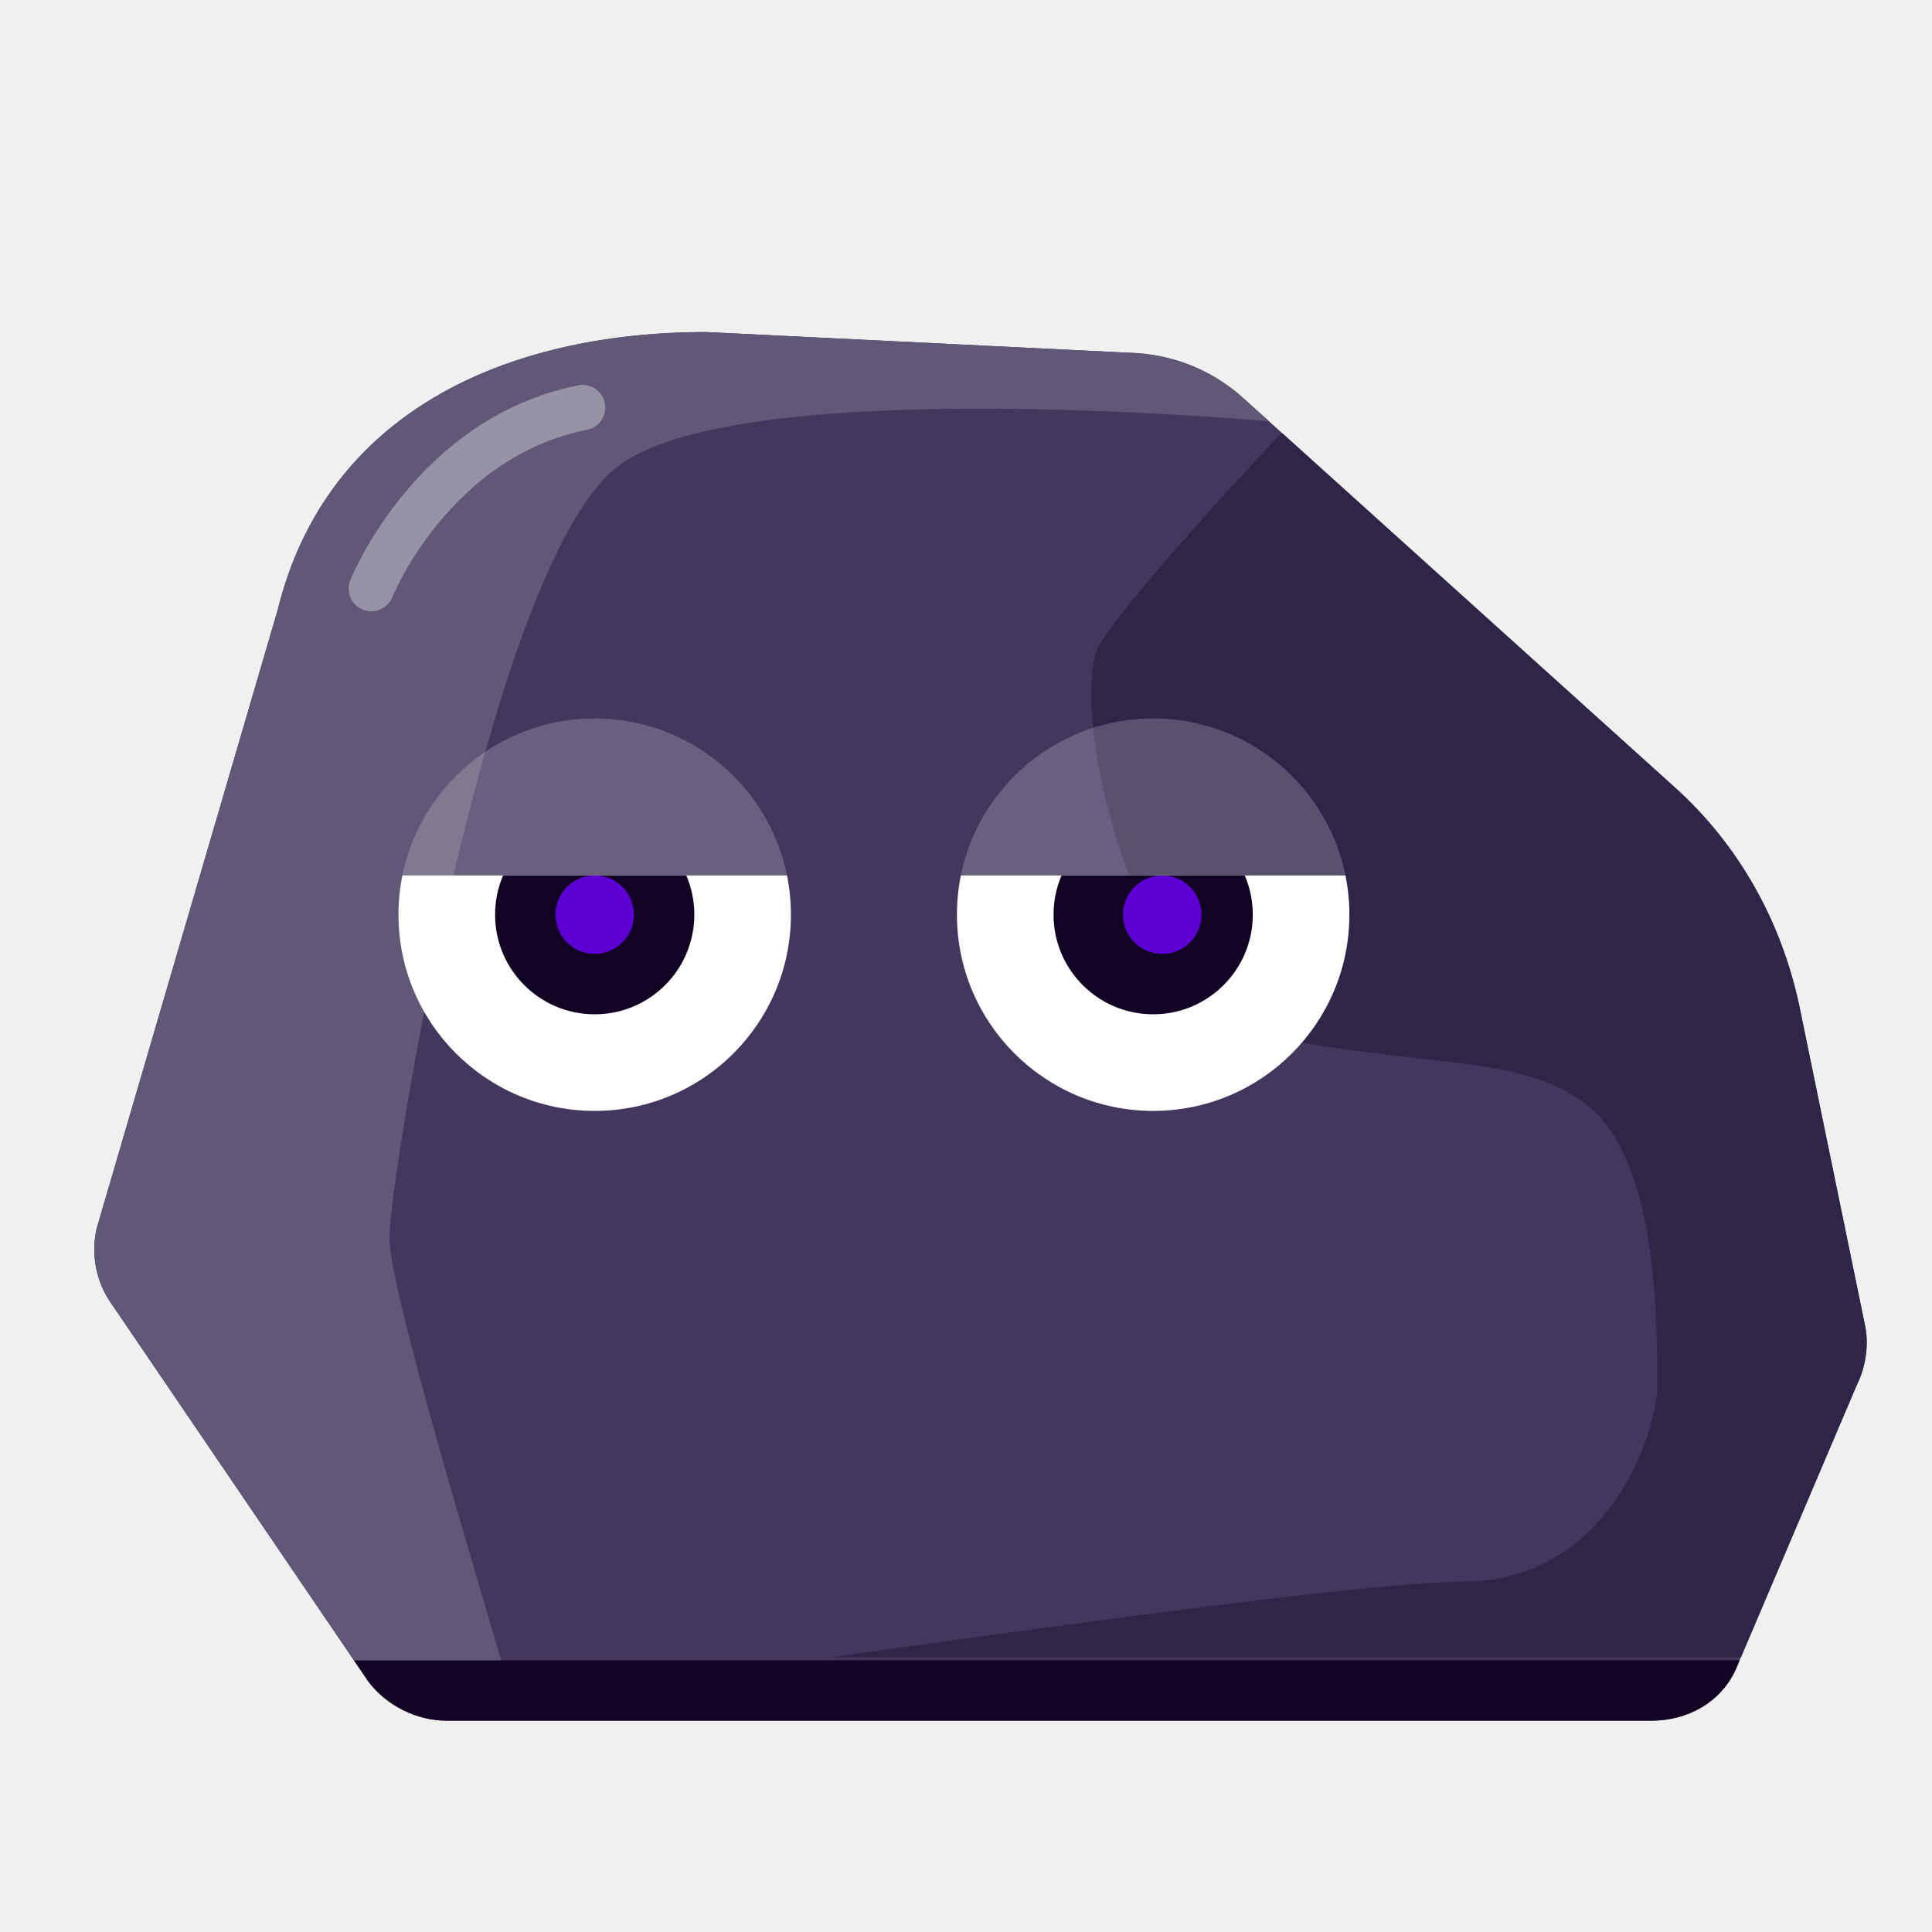
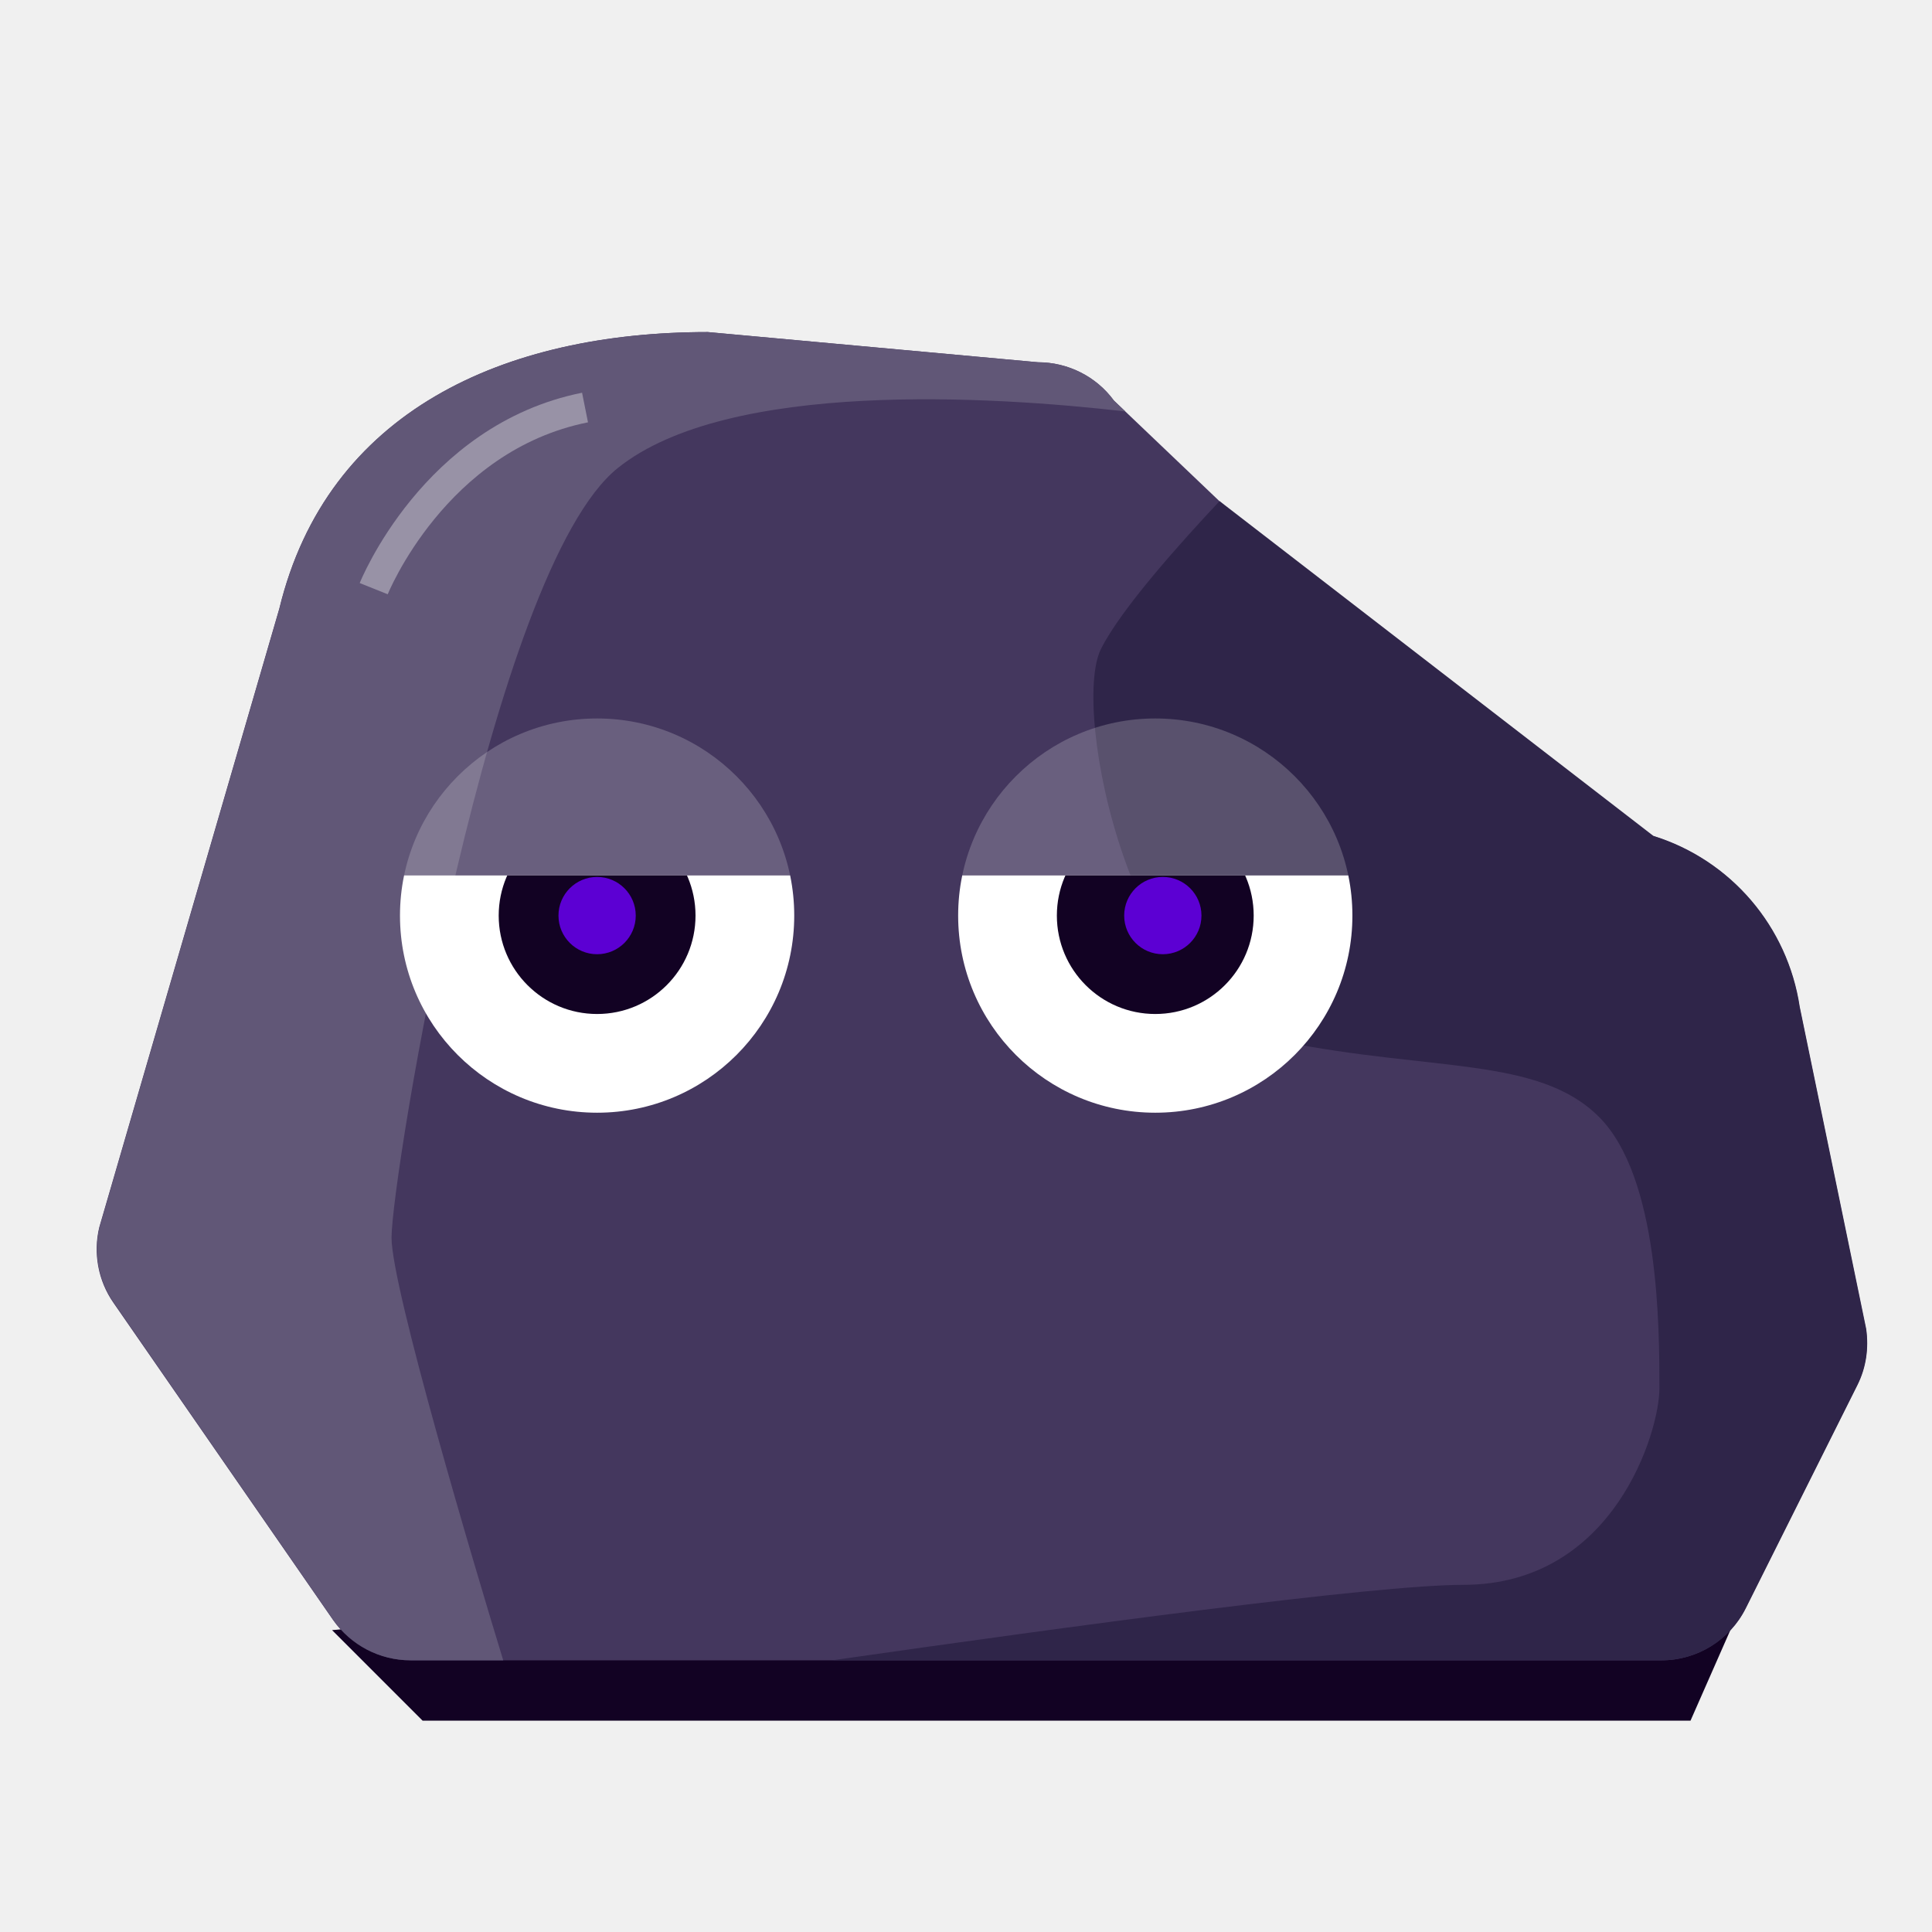
<svg xmlns="http://www.w3.org/2000/svg" xmlns:xlink="http://www.w3.org/1999/xlink" version="1.1" id="Layer_1" x="0px" y="0px" viewBox="0 0 64 64" style="enable-background:new 0 0 64 64;" xml:space="preserve">
  <style type="text/css">
- 	.st0{display:none;}
- 	.st1{display:inline;}
- 	.st2{clip-path:url(#SVGID_2_);}
- 	.st3{fill:#8C0033;}
- 	.st4{fill:#FF507E;}
- 	.st5{fill:#D30041;}
- 	.st6{opacity:0.35;fill:none;stroke:#FFFFFF;stroke-width:1.5;stroke-linecap:round;stroke-miterlimit:10;}
- 	.st7{fill:#FFFFFF;}
- 	.st8{fill:#120223;}
- 	.st9{fill:#5C00D3;}
- 	.st10{clip-path:url(#SVGID_4_);}
- 	.st11{fill:#615777;}
- 	.st12{fill:#2F2549;}
- 	.st13{clip-path:url(#SVGID_6_);}
- 	.st14{clip-path:url(#SVGID_8_);}
- 	.st15{clip-path:url(#SVGID_10_);}
- 	.st16{opacity:0.2;fill:#FFFFFF;}
- 	.st17{fill:#FF0055;}
+ 	.st0{fill:#120223;}
+ 	.st1{fill:#44375E;}
+ 	.st2{fill:#615777;}
+ 	.st3{fill:#2F2549;}
+ 	.st4{clip-path:url(#SVGID_2_);}
+ 	.st5{fill:#FFFFFF;}
+ 	.st6{fill:#5C00D3;}
+ 	.st7{clip-path:url(#SVGID_4_);}
+ 	.st8{opacity:0.2;fill:#FFFFFF;enable-background:new    ;}
+ 	.st9{opacity:0.35;fill:none;stroke:#FFFFFF;stroke-miterlimit:10;enable-background:new    ;}
</style>
-   <g id="Qactive" class="st0">
-     <g class="st1">
-       <defs>
-         <path id="SVGID_1_" d="M12.2,55.7L3.7,43.2c-0.5-0.7-0.7-1.6-0.5-2.5l6-20.5c1.6-6.5,7.5-9.2,14.2-9.2l14.3,0.7     c1.3,0.1,2.5,0.6,3.5,1.5l14.3,12.9c2.1,1.9,3.5,4.4,4.1,7.2L61.8,44c0.1,0.6,0,1.3-0.3,1.9l-4,9.4c-0.5,1.1-1.6,1.7-2.8,1.7     H14.8C13.8,57,12.8,56.5,12.2,55.7z" />
-       </defs>
-       <use xlink:href="#SVGID_1_" style="overflow:visible;fill:#FF0055;" />
-       <clipPath id="SVGID_2_">
-         <use xlink:href="#SVGID_1_" style="overflow:visible;" />
-       </clipPath>
-       <g class="st2">
-         <polygon class="st3" points="11,55 12.3,57 54,57 56.6,57 58,55    " />
-         <path class="st4" d="M44.6,14.2c-4.4-0.5-20.5-1.7-24.2,1.3C16.2,18.9,12.9,39,12.9,41c0,1.7,2.8,10.9,3.7,14H11     c-1,0-1,0.8-1.5,0L1.7,43.9c-0.5-0.7-0.7-1.6-0.5-2.5l8-21.2c1.6-6.5,6.7-10.6,13.5-10.6h9.8c1,0,5.4,0.7,6,1.5L44.6,14.2z" />
-         <path class="st5" d="M62.6,45.6l-3.6,7.6c-0.5,1,0.9,1.7-0.3,1.7H27.5c7.9-1.1,18-2.5,20.9-2.5c5,0,6.5-5.1,6.5-6.5c0-2,0-7-2-9     s-5.5-1.5-10.5-2.5s-7-11-6-13c0.7-1.3,5.1-6.1,6.4-7.4l13,10.6c2.6,0.8,4.4,3,4.8,5.7l2.2,13.5C63,44.4,62.9,45.1,62.6,45.6z" />
-         <path class="st6" d="M12.3,19.5c0,0,2-5,7-6" />
+   <g id="Layer_10">
+     <g>
+       <g>
+         <polygon class="st0" points="11,54 14,57 54,57 56,57 57.32,54 33,52    " />
+         <g>
+           <path class="st1" d="M11.03,53.66l-7.27-10.5c-0.51-0.73-0.68-1.65-0.47-2.51l5.96-20.48C10.84,13.61,16.71,11,23.44,11l10.94,1      c0.99,0,1.93,0.47,2.52,1.27L43.96,20c1.58,2.15,4.38,4.43,6.92,5.23l3.87,2.46c2.57,0.8,4.46,3,4.86,5.67l2.2,10.67      c0.1,0.63-0.01,1.28-0.29,1.86l-3.7,7.39C57.3,54.33,56.22,55,55.04,55H13.6C12.58,55,11.62,54.5,11.03,53.66z" />
+           <path class="st2" d="M37.28,13.63c-4.43-0.51-13.16-1.05-16.81,1.87c-4.21,3.36-7.5,23.5-7.5,25.5c0,1.66,2.76,10.93,3.7,14      H13.6c-1.02,0-1.98-0.5-2.56-1.34L3.77,43.15c-0.51-0.73-0.68-1.65-0.47-2.51l5.96-20.49C10.84,13.61,16.71,11,23.45,11l10.94,1      c0.99,0,1.93,0.47,2.51,1.27L37.28,13.63z" />
+           <path class="st3" d="M61.53,45.88l-3.7,7.4C57.3,54.33,56.22,55,55.04,55H27.57c7.89-1.13,17.98-2.5,20.9-2.5      c5,0,6.5-5.09,6.5-6.5c0-2,0-7-2-9s-5.5-1.5-10.5-2.5s-7-11-6-13c0.67-1.34,2.68-3.57,3.93-4.9l14.37,11.09      c2.57,0.8,4.45,3,4.85,5.67l2.2,10.66C61.91,44.66,61.82,45.31,61.53,45.88z" />
+           <g>
+             <g>
+               <defs>
+                 <polygon id="SVGID_1_" points="46.97,29 10.97,29 12.17,37.94 46.97,37.94        " />
+               </defs>
+               <clipPath id="SVGID_2_">
+                 <use xlink:href="#SVGID_1_" style="overflow:visible;" />
+               </clipPath>
+               <g class="st4">
+                 <circle class="st5" cx="19.78" cy="30.33" r="6.53" />
+                 <circle class="st0" cx="19.78" cy="30.33" r="3.26" />
+                 <circle class="st5" cx="38.27" cy="30.33" r="6.53" />
+                 <circle class="st0" cx="38.27" cy="30.33" r="3.26" />
+                 <circle class="st6" cx="19.78" cy="30.33" r="1.28" />
+                 <circle class="st6" cx="38.52" cy="30.33" r="1.28" />
+               </g>
+             </g>
+           </g>
+         </g>
      </g>
-     </g>
-     <g id="EyesOpen_1_" class="st1">
      <g>
-         <circle class="st7" cx="19.7" cy="30.3" r="6.5" />
-         <circle class="st8" cx="19.7" cy="30.3" r="3.3" />
-         <circle class="st7" cx="38.2" cy="30.3" r="6.5" />
-         <circle class="st8" cx="38.2" cy="30.3" r="3.3" />
-         <circle class="st9" cx="19.7" cy="30.3" r="1.3" />
-         <circle class="st9" cx="38.5" cy="30.3" r="1.3" />
+         <g>
+           <defs>
+             <rect id="SVGID_3_" x="9.88" y="21" width="36" height="8" />
+           </defs>
+           <clipPath id="SVGID_4_">
+             <use xlink:href="#SVGID_3_" style="overflow:visible;" />
+           </clipPath>
+           <g class="st7">
+             <circle class="st8" cx="19.78" cy="30.33" r="6.53" />
+             <circle class="st8" cx="38.27" cy="30.33" r="6.53" />
+           </g>
+         </g>
      </g>
-     </g>
-   </g>
-   <g id="Qenergized_1_" class="st0">
-     <g class="st1">
-       <defs>
-         <path id="SVGID_3_" d="M12.2,55.7L3.7,43.2c-0.5-0.7-0.7-1.6-0.5-2.5l6-20.5c1.6-6.5,7.5-9.2,14.2-9.2l14.3,0.7     c1.3,0.1,2.5,0.6,3.5,1.5l14.3,12.9c2.1,1.9,3.5,4.4,4.1,7.2L61.8,44c0.1,0.6,0,1.3-0.3,1.9l-4,9.4c-0.5,1.1-1.6,1.7-2.8,1.7     H14.8C13.8,57,12.8,56.5,12.2,55.7z" />
-       </defs>
-       <use xlink:href="#SVGID_3_" style="overflow:visible;fill:#44375E;" />
-       <clipPath id="SVGID_4_">
-         <use xlink:href="#SVGID_3_" style="overflow:visible;" />
-       </clipPath>
-       <g class="st10">
-         <polygon class="st8" points="11,55 11.9,57 54,57 57.2,57 58.5,55    " />
-         <path class="st11" d="M44.6,14.2c-4.4-0.5-20.5-1.7-24.2,1.3C16.2,18.9,12.9,39,12.9,41c0,1.7,2.8,10.9,3.7,14H11     c-1,0-1,0.8-1.5,0L1.7,43.9c-0.5-0.7-0.7-1.6-0.5-2.5l8-21.2c1.6-6.5,6.7-10.6,13.5-10.6h9.8c1,0,5.4,0.7,6,1.5L44.6,14.2z" />
-         <path class="st12" d="M62.6,45.6l-3.6,7.6c-0.5,1,0.9,1.7-0.3,1.7H27.5c7.9-1.1,18-2.5,20.9-2.5c5,0,6.5-5.1,6.5-6.5c0-2,0-7-2-9     s-5.5-1.5-10.5-2.5s-7-11-6-13c0.7-1.3,5.1-6.1,6.4-7.4l13,10.6c2.6,0.8,4.4,3,4.8,5.7l2.2,13.5C63,44.4,62.9,45.1,62.6,45.6z" />
-         <path class="st6" d="M12.3,19.5c0,0,2-5,7-6" />
-       </g>
-     </g>
-     <g id="EyesOpen_2_" class="st1">
-       <g>
-         <circle class="st7" cx="19.7" cy="30.3" r="6.5" />
-         <circle class="st8" cx="19.7" cy="30.3" r="3.3" />
-         <circle class="st7" cx="38.2" cy="30.3" r="6.5" />
-         <circle class="st8" cx="38.2" cy="30.3" r="3.3" />
-         <circle class="st9" cx="19.7" cy="30.3" r="1.3" />
-         <circle class="st9" cx="38.5" cy="30.3" r="1.3" />
-       </g>
-     </g>
-   </g>
-   <g id="Qregular">
-     <g>
-       <defs>
-         <path id="SVGID_5_" d="M12.2,55.7L3.7,43.2c-0.5-0.7-0.7-1.6-0.5-2.5l6-20.5c1.6-6.5,7.5-9.2,14.2-9.2l14.3,0.7     c1.3,0.1,2.5,0.6,3.5,1.5l14.3,12.9c2.1,1.9,3.5,4.4,4.1,7.2L61.8,44c0.1,0.6,0,1.3-0.3,1.9l-4,9.4c-0.5,1.1-1.6,1.7-2.8,1.7     H14.8C13.8,57,12.8,56.5,12.2,55.7z" />
-       </defs>
-       <use xlink:href="#SVGID_5_" style="overflow:visible;fill:#44375E;" />
-       <clipPath id="SVGID_6_">
-         <use xlink:href="#SVGID_5_" style="overflow:visible;" />
-       </clipPath>
-       <g class="st13">
-         <polygon class="st8" points="11,55 12.3,57 54,57 57.2,57 58.5,55    " />
-         <path class="st11" d="M44.6,14.2c-4.4-0.5-20.5-1.7-24.2,1.3C16.2,18.9,12.9,39,12.9,41c0,1.7,2.8,10.9,3.7,14H11     c-1,0-1,0.8-1.5,0L1.7,43.9c-0.5-0.7-0.7-1.6-0.5-2.5l8-21.2c1.6-6.5,6.7-10.6,13.5-10.6h9.8c1,0,5.4,0.7,6,1.5L44.6,14.2z" />
-         <path class="st12" d="M62.6,45.6l-3.6,7.6c-0.5,1,0.9,1.7-0.3,1.7H27.5c7.9-1.1,18-2.5,20.9-2.5c5,0,6.5-5.1,6.5-6.5c0-2,0-7-2-9     s-5.5-1.5-10.5-2.5s-7-11-6-13c0.7-1.3,5.1-6.1,6.4-7.4l13,10.6c2.6,0.8,4.4,3,4.8,5.7l2.2,13.5C63,44.4,62.9,45.1,62.6,45.6z" />
-         <path class="st6" d="M12.3,19.5c0,0,2-5,7-6" />
-       </g>
-     </g>
-     <g id="EyesOpen">
-       <defs>
-         <rect id="SVGID_7_" x="10.9" y="29" width="36" height="8.9" />
-       </defs>
-       <clipPath id="SVGID_8_">
-         <use xlink:href="#SVGID_7_" style="overflow:visible;" />
-       </clipPath>
-       <g class="st14">
-         <circle class="st7" cx="19.7" cy="30.3" r="6.5" />
-         <circle class="st8" cx="19.7" cy="30.3" r="3.3" />
-         <circle class="st7" cx="38.2" cy="30.3" r="6.5" />
-         <circle class="st8" cx="38.2" cy="30.3" r="3.3" />
-         <circle class="st9" cx="19.7" cy="30.3" r="1.3" />
-         <circle class="st9" cx="38.5" cy="30.3" r="1.3" />
-       </g>
-     </g>
-     <g id="EyesClosed">
-       <defs>
-         <rect id="SVGID_9_" x="10.9" y="21" width="36" height="8" />
-       </defs>
-       <clipPath id="SVGID_10_">
-         <use xlink:href="#SVGID_9_" style="overflow:visible;" />
-       </clipPath>
-       <g class="st15">
-         <circle class="st16" cx="19.7" cy="30.3" r="6.5" />
-         <circle class="st16" cx="38.2" cy="30.3" r="6.5" />
-       </g>
+       <path class="st9" d="M12.38,19.5c0,0,2-5,7-6" />
    </g>
  </g>
</svg>
